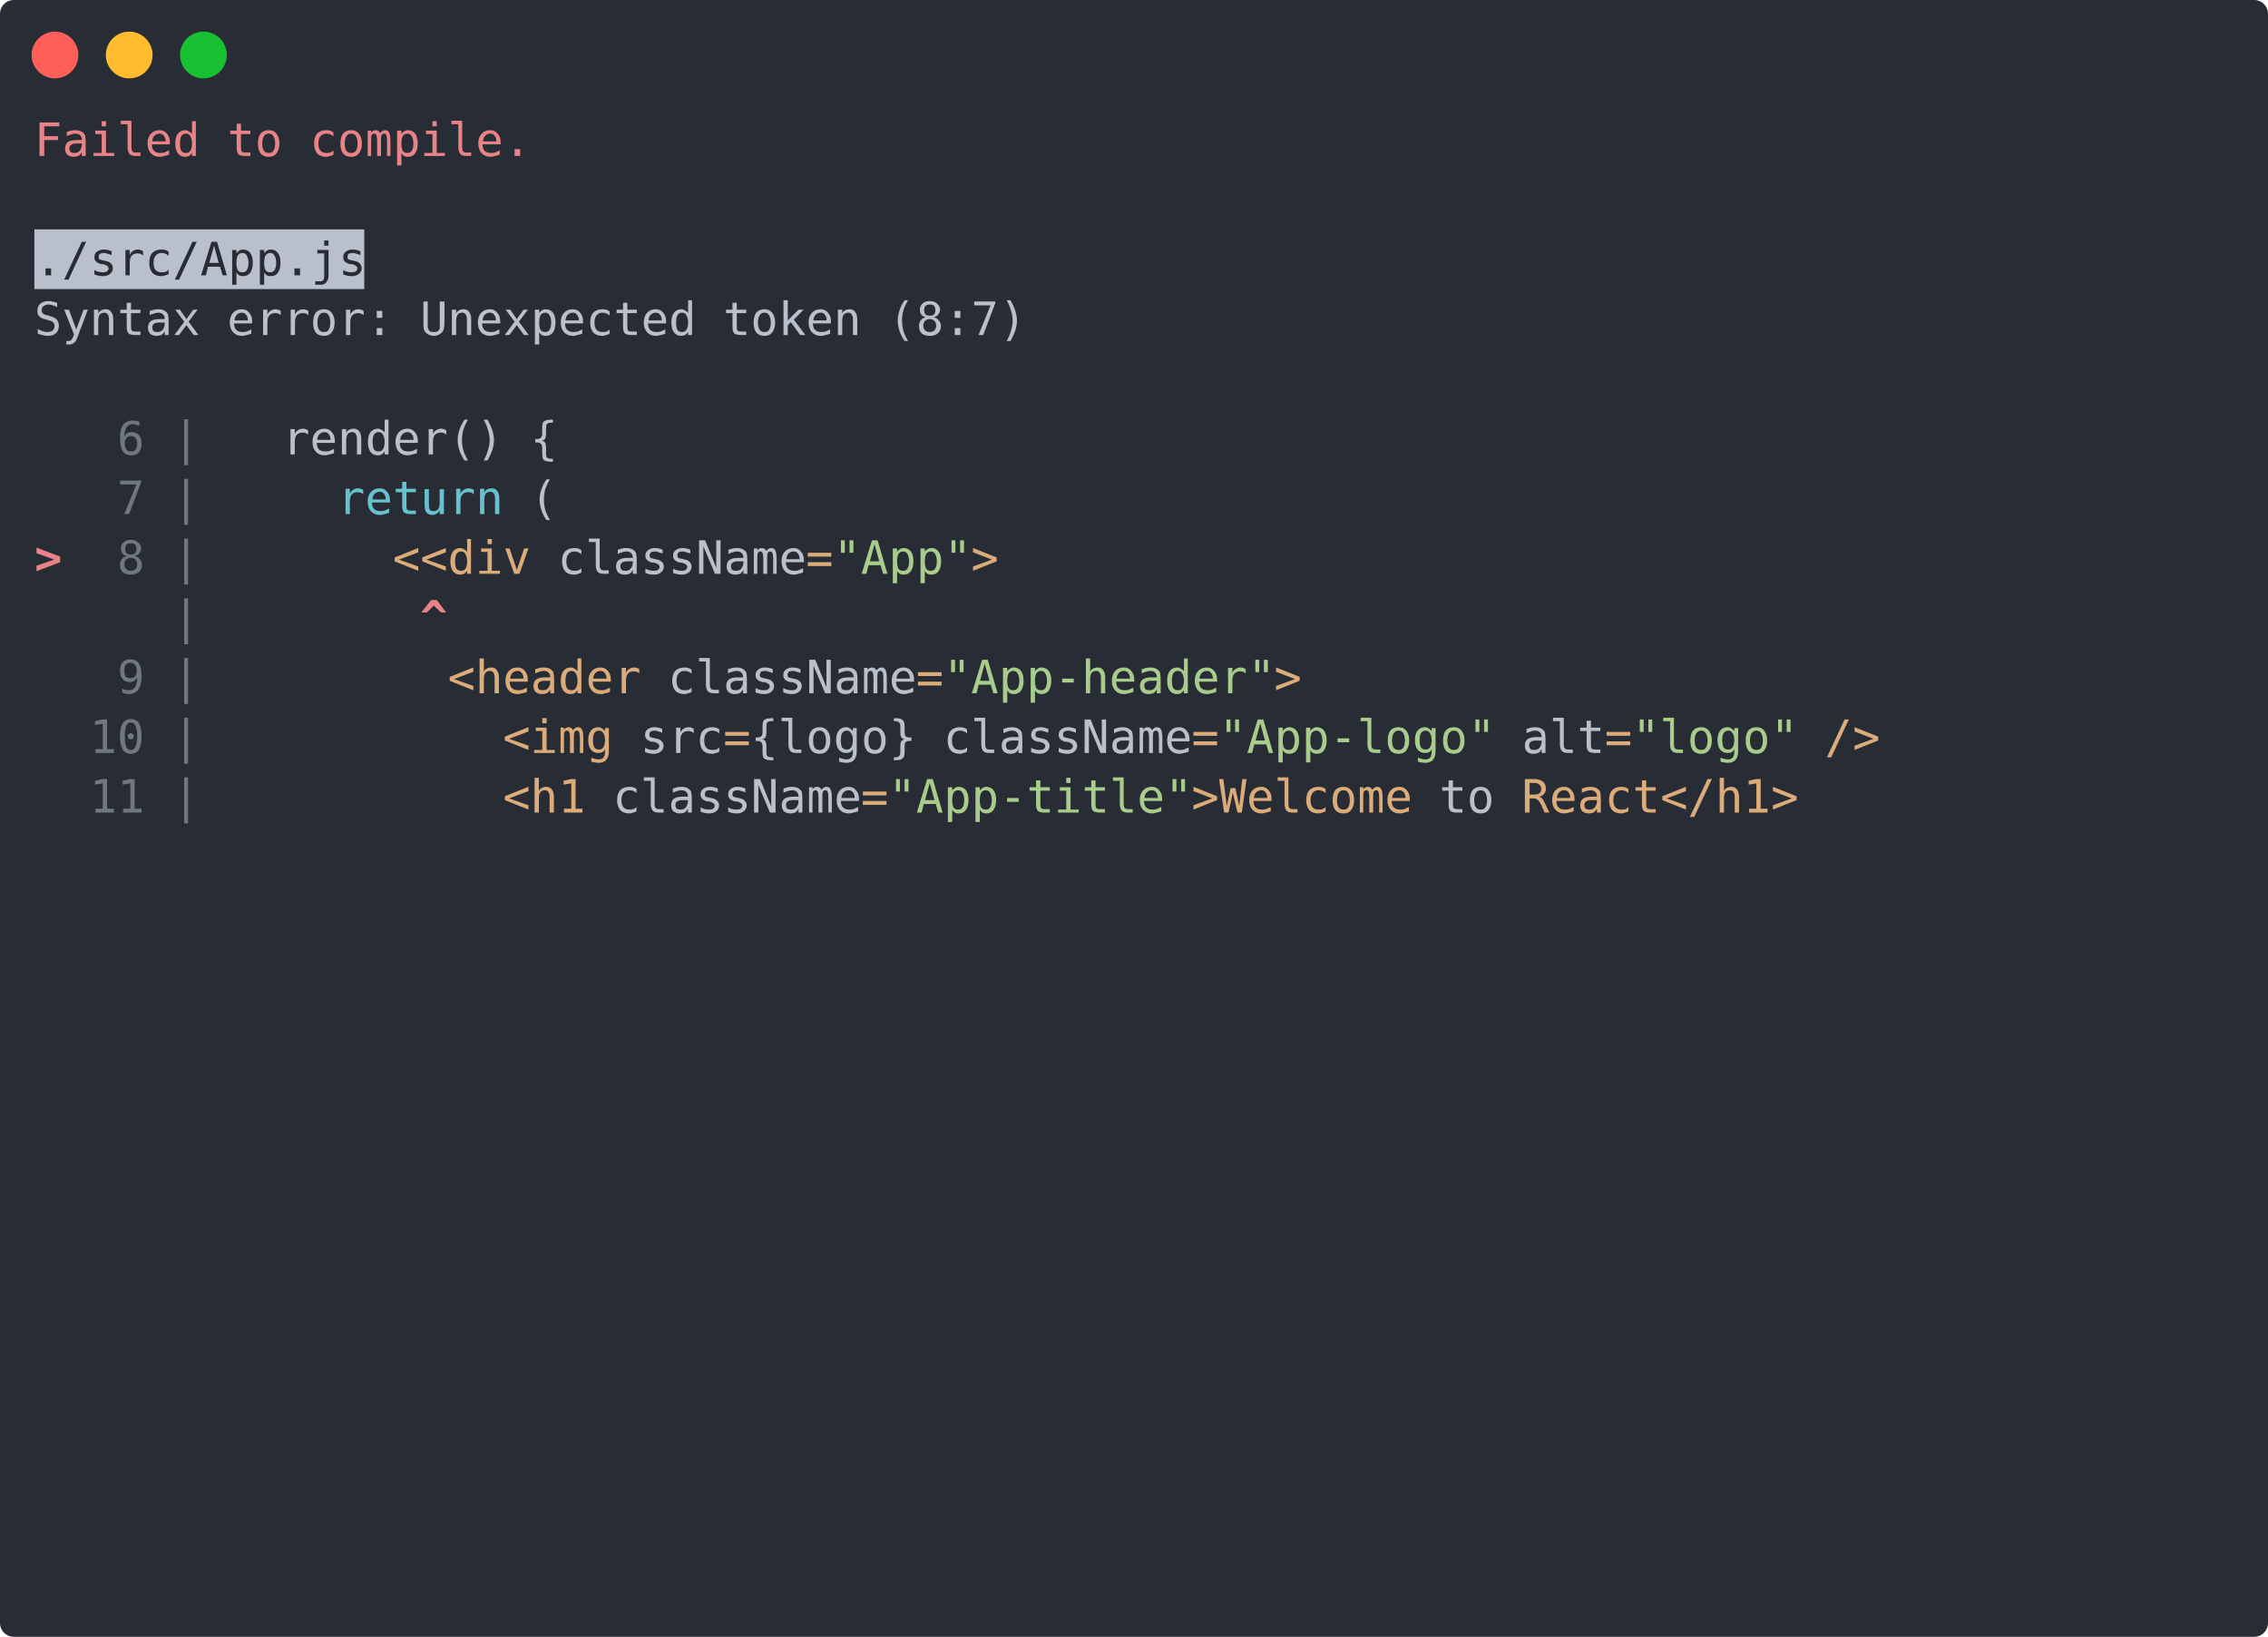
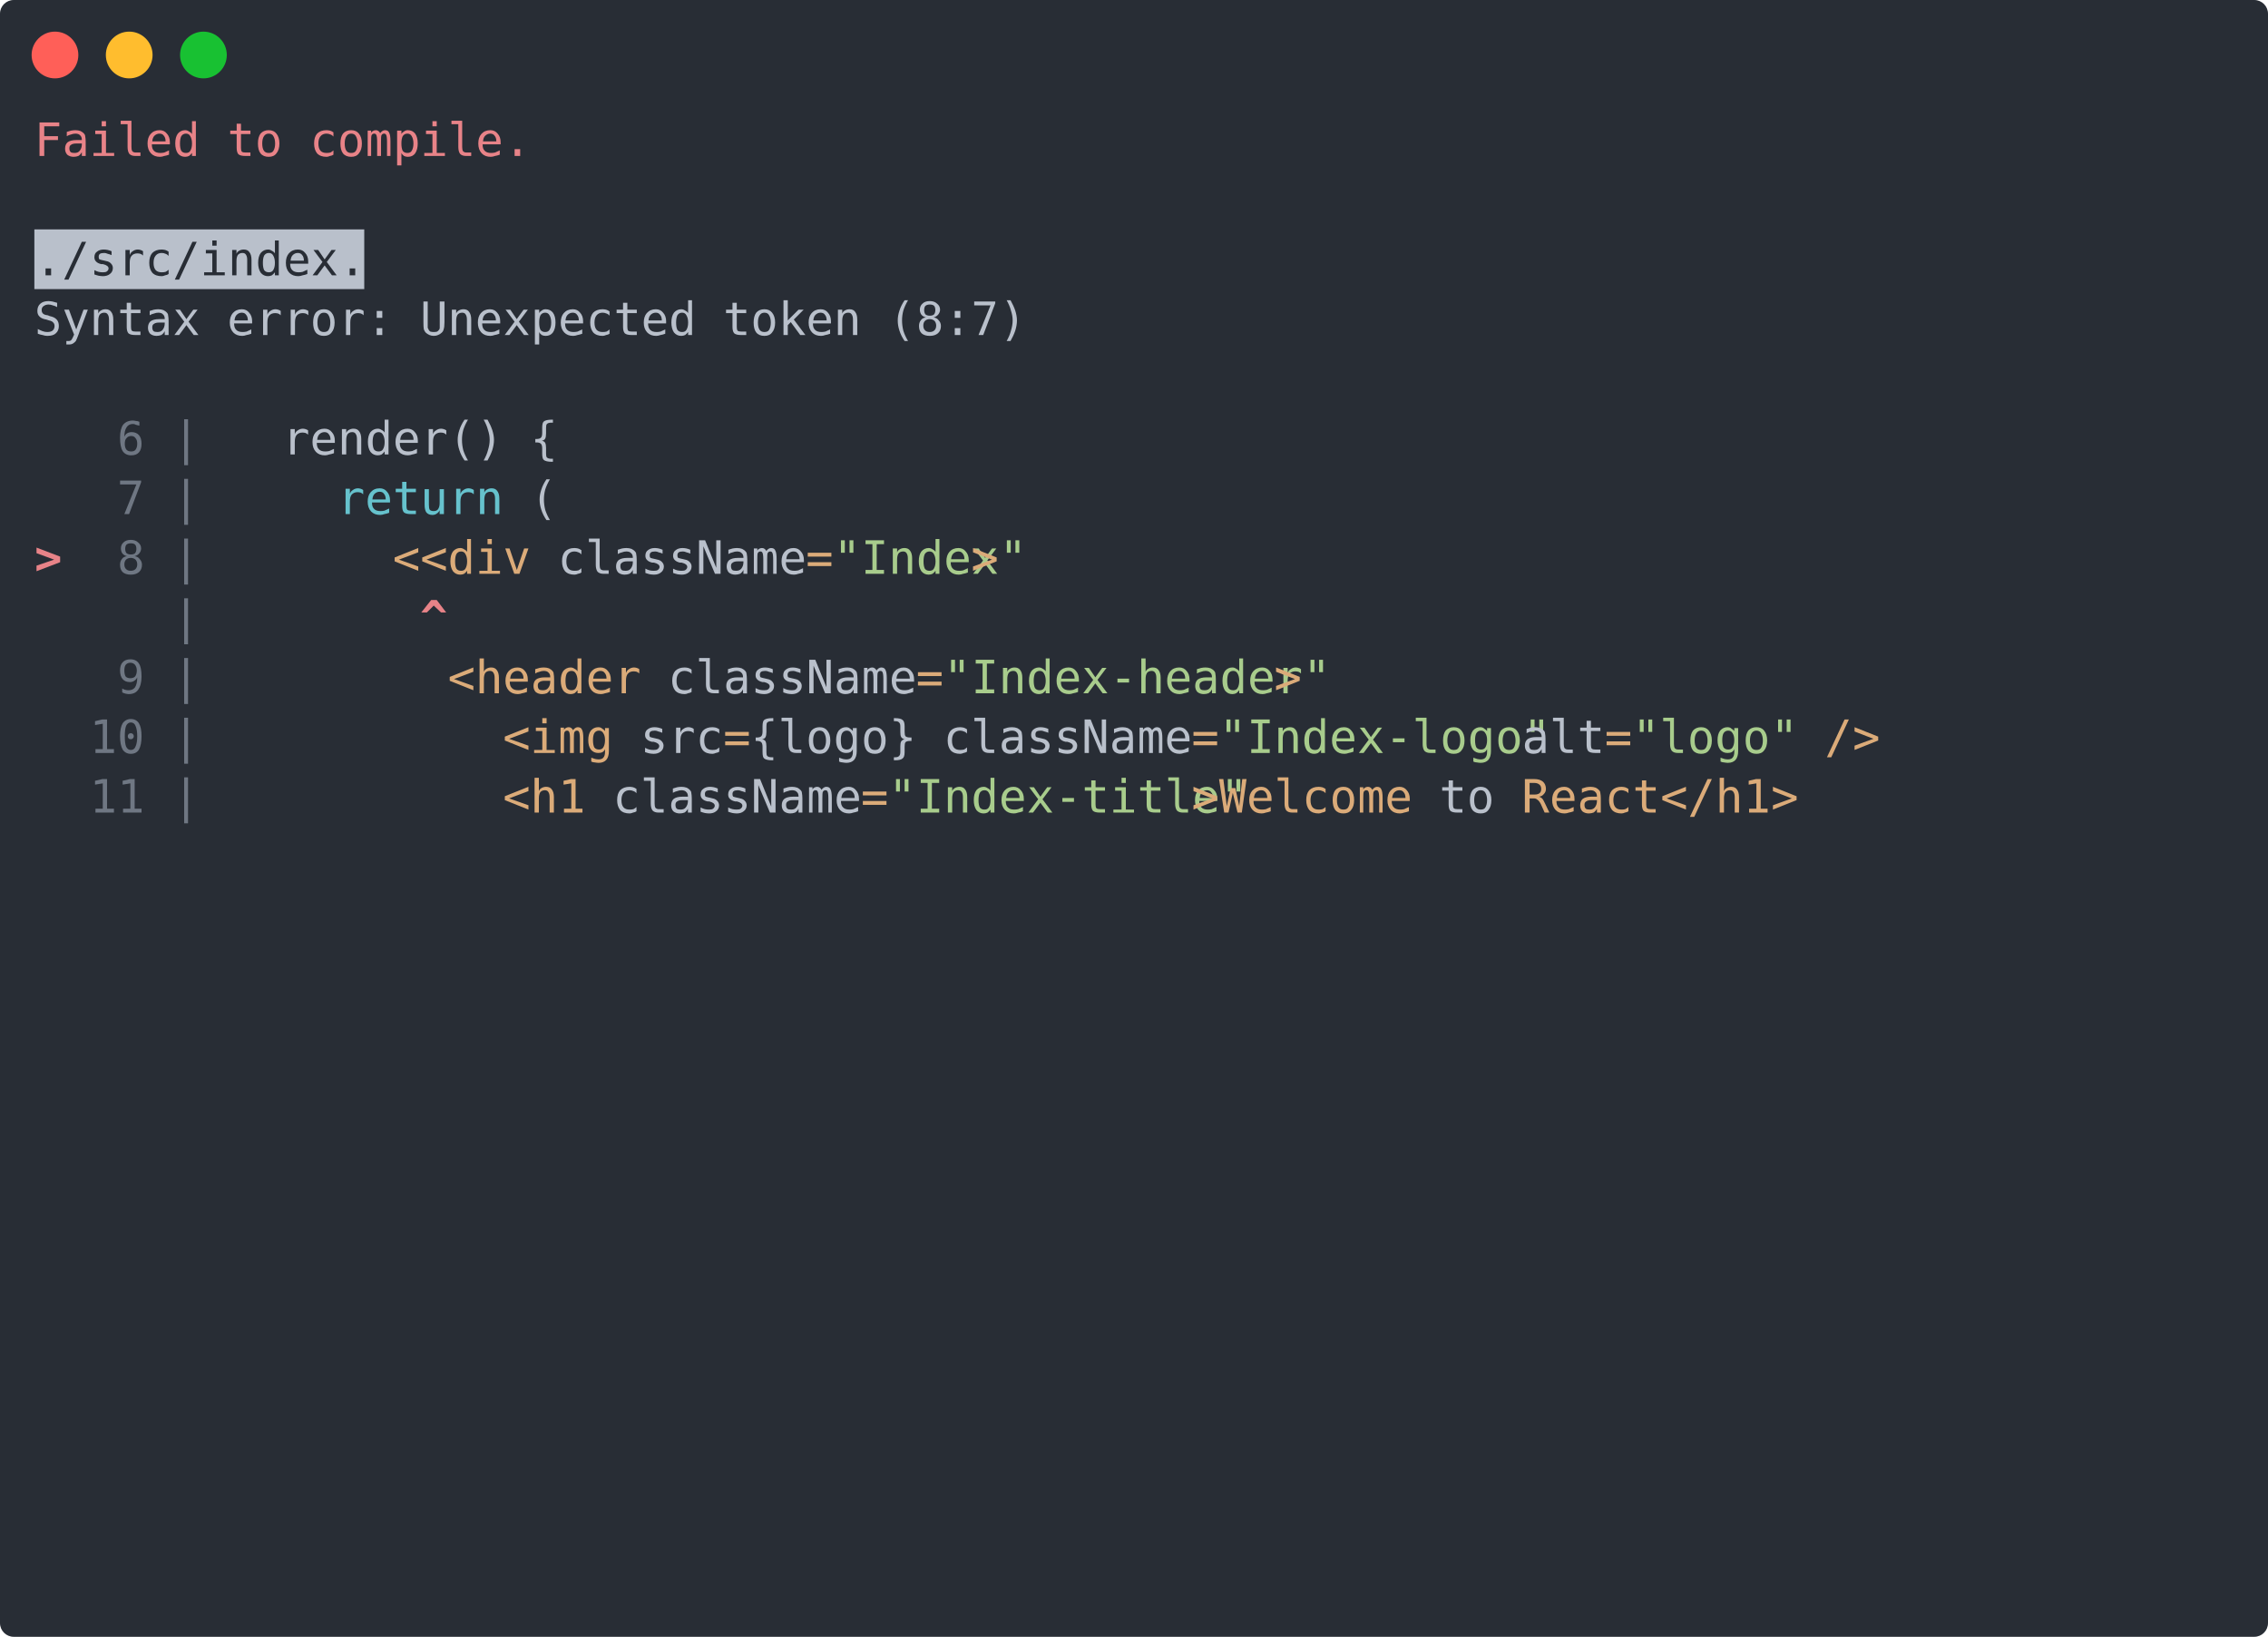
<svg xmlns="http://www.w3.org/2000/svg" xmlns:xlink="http://www.w3.org/1999/xlink" width="825" height="595.25">
  <rect width="825" height="595.25" rx="5" ry="5" class="a" />
  <circle cx="20" cy="20" r="8.5" fill="#ff5f58" />
  <circle cx="47" cy="20" r="8.5" fill="#ffbd2e" />
  <circle cx="74" cy="20" r="8.5" fill="#18c132" />
  <svg height="542.75" viewBox="0 0 80 54.275" width="800" x="12.5" y="40">
    <style>.a{fill:#282d35}.g{fill:#e88388}.h{fill:#b9c0cb}.i{fill:#6f7783}.k{fill:#e88388;font-weight:700}.l{fill:#dbab79}.m{fill:#a8cc8c}</style>
    <g font-size="1.67" font-family="Monaco,Consolas,Menlo,'Bitstream Vera Sans Mono','Powerline Symbols',monospace">
      <defs>
        <symbol id="a">
          <path fill="transparent" d="M0 0h80v25H0z" />
        </symbol>
      </defs>
      <path class="a" d="M0 0h80v54.275H0z" />
      <svg width="80">
        <svg>
          <use xlink:href="#a" />
          <text y="1.67" class="g">Failed</text>
          <text x="7.014" y="1.67" class="g">to</text>
          <text x="10.02" y="1.67" class="g">compile.</text>
          <path class="h" d="M0 4.342h12v2.171H0z" />
-           <text y="6.012" class="a">./src/App.js</text>
+           <text y="6.012" class="a">./src/index.jsjs</text>
          <text y="8.183" class="h">Syntax</text>
          <text x="7.014" y="8.183" class="h">error:</text>
          <text x="14.028" y="8.183" class="h">Unexpected</text>
          <text x="25.05" y="8.183" class="h">token</text>
          <text x="31.062" y="8.183" class="h">(8:7)</text>
          <text x="3.006" y="12.525" class="i">6</text>
          <text x="5.01" y="12.525" class="i">|</text>
          <text x="9.018" y="12.525" class="h">render()</text>
          <text x="18.036" y="12.525" class="h">{</text>
          <text x="3.006" y="14.696" class="i">7</text>
          <text x="5.01" y="14.696" class="i">|</text>
          <text x="11.022" y="14.696" fill="#66c2cd">return</text>
          <text x="18.036" y="14.696" class="h">(</text>
          <text y="16.867" class="k">&gt;</text>
          <text x="3.006" y="16.867" class="i">8</text>
          <text x="5.01" y="16.867" class="i">|</text>
          <text x="13.026" y="16.867" class="l">&lt;&lt;div</text>
          <text x="19.038" y="16.867" class="h">className</text>
          <text x="28.056" y="16.867" class="l">=</text>
-           <text x="29.058" y="16.867" class="m">"App"</text>
+           <text x="29.058" y="16.867" class="m">"Index"</text>
          <text x="34.068" y="16.867" class="l">&gt;</text>
          <text x="5.01" y="19.038" class="i">|</text>
          <text x="14.028" y="19.038" class="k">^</text>
          <text x="3.006" y="21.209" class="i">9</text>
          <text x="5.01" y="21.209" class="i">|</text>
          <text x="15.03" y="21.209" class="l">&lt;header</text>
          <text x="23.046" y="21.209" class="h">className</text>
          <text x="32.064" y="21.209" class="l">=</text>
-           <text x="33.066" y="21.209" class="m">"App-header"</text>
+           <text x="33.066" y="21.209" class="m">"Index-header"</text>
          <text x="45.09" y="21.209" class="l">&gt;</text>
          <text x="2.004" y="23.38" class="i">10</text>
          <text x="5.01" y="23.38" class="i">|</text>
          <text x="17.034" y="23.38" class="l">&lt;img</text>
          <text x="22.044" y="23.38" class="h">src</text>
          <text x="25.05" y="23.38" class="l">=</text>
          <text x="26.052" y="23.38" class="h">{logo}</text>
          <text x="33.066" y="23.38" class="h">className</text>
          <text x="42.084" y="23.38" class="l">=</text>
-           <text x="43.086" y="23.38" class="m">"App-logo"</text>
+           <text x="43.086" y="23.38" class="m">"Index-logo"</text>
          <text x="54.108" y="23.38" class="h">alt</text>
          <text x="57.114" y="23.38" class="l">=</text>
          <text x="58.116" y="23.38" class="m">"logo"</text>
          <text x="65.13" y="23.38" class="l">/&gt;</text>
          <text x="2.004" y="25.551" class="i">11</text>
          <text x="5.01" y="25.551" class="i">|</text>
          <text x="17.034" y="25.551" class="l">&lt;h1</text>
          <text x="21.042" y="25.551" class="h">className</text>
          <text x="30.06" y="25.551" class="l">=</text>
-           <text x="31.062" y="25.551" class="m">"App-title"</text>
+           <text x="31.062" y="25.551" class="m">"Index-title"</text>
          <text x="42.084" y="25.551" class="l">&gt;Welcome</text>
          <text x="51.102" y="25.551" class="h">to</text>
          <text x="54.108" y="25.551" class="l">React&lt;/h1&gt;</text>
        </svg>
      </svg>
    </g>
  </svg>
</svg>
